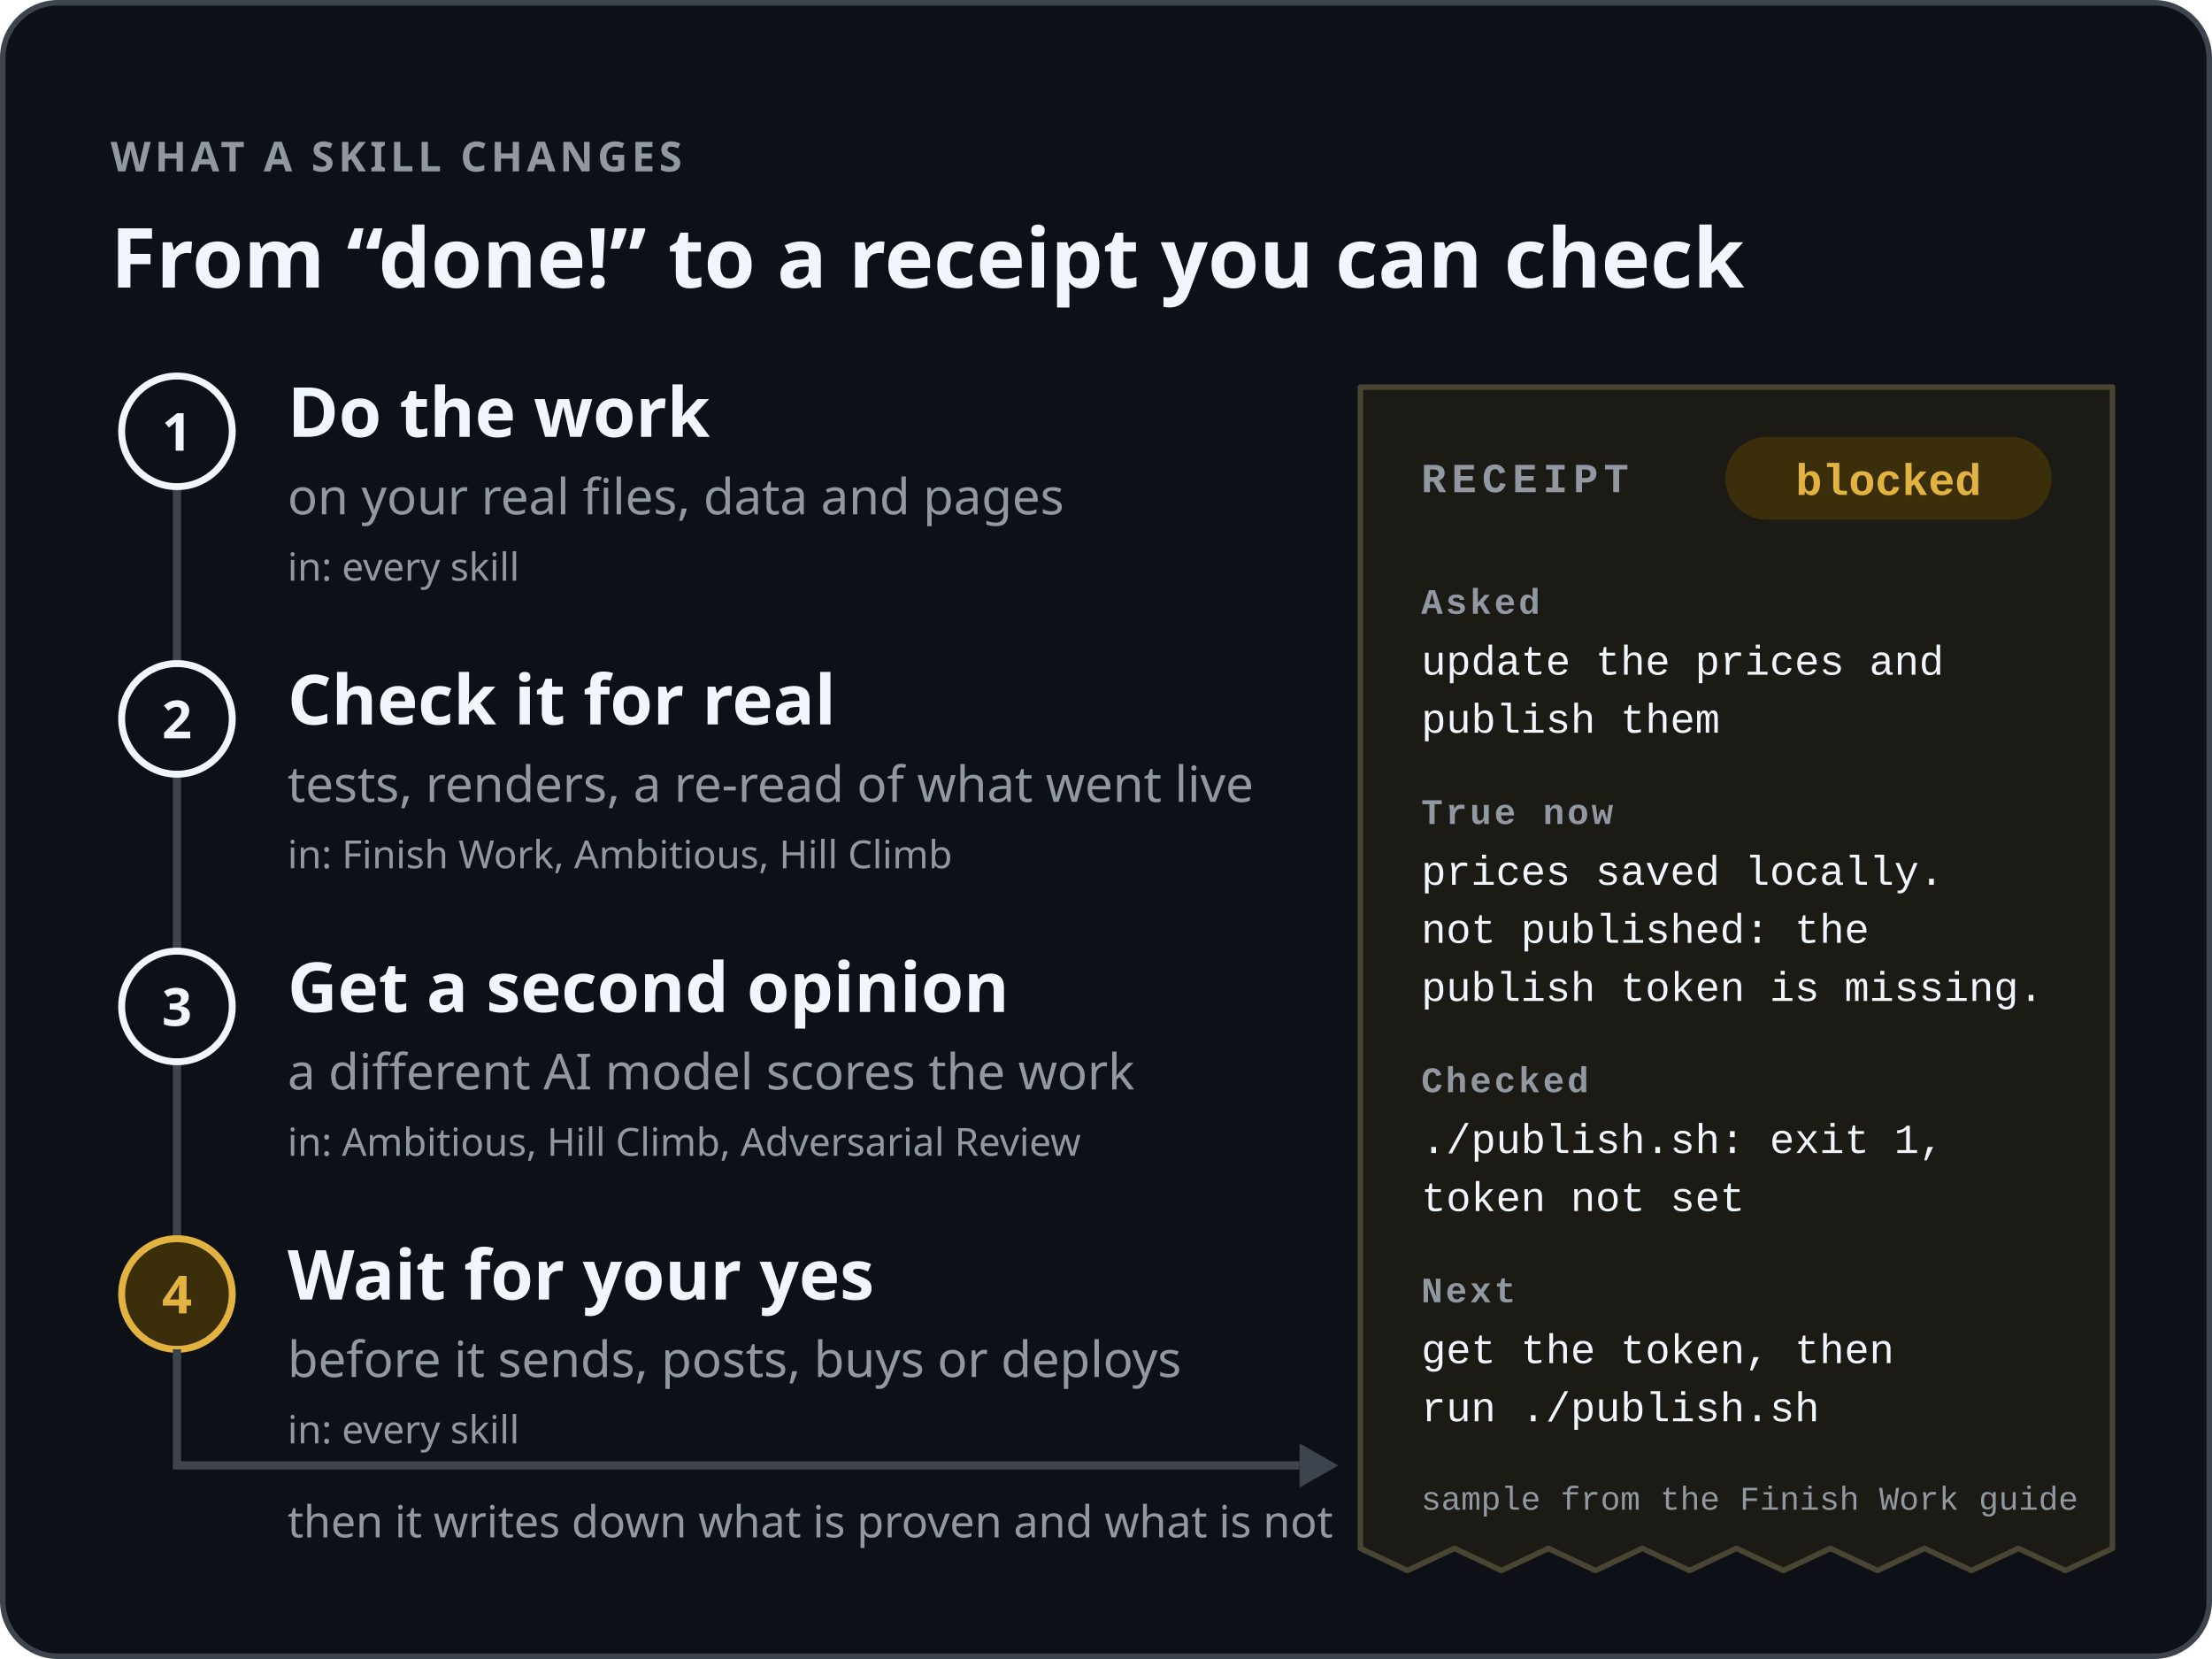
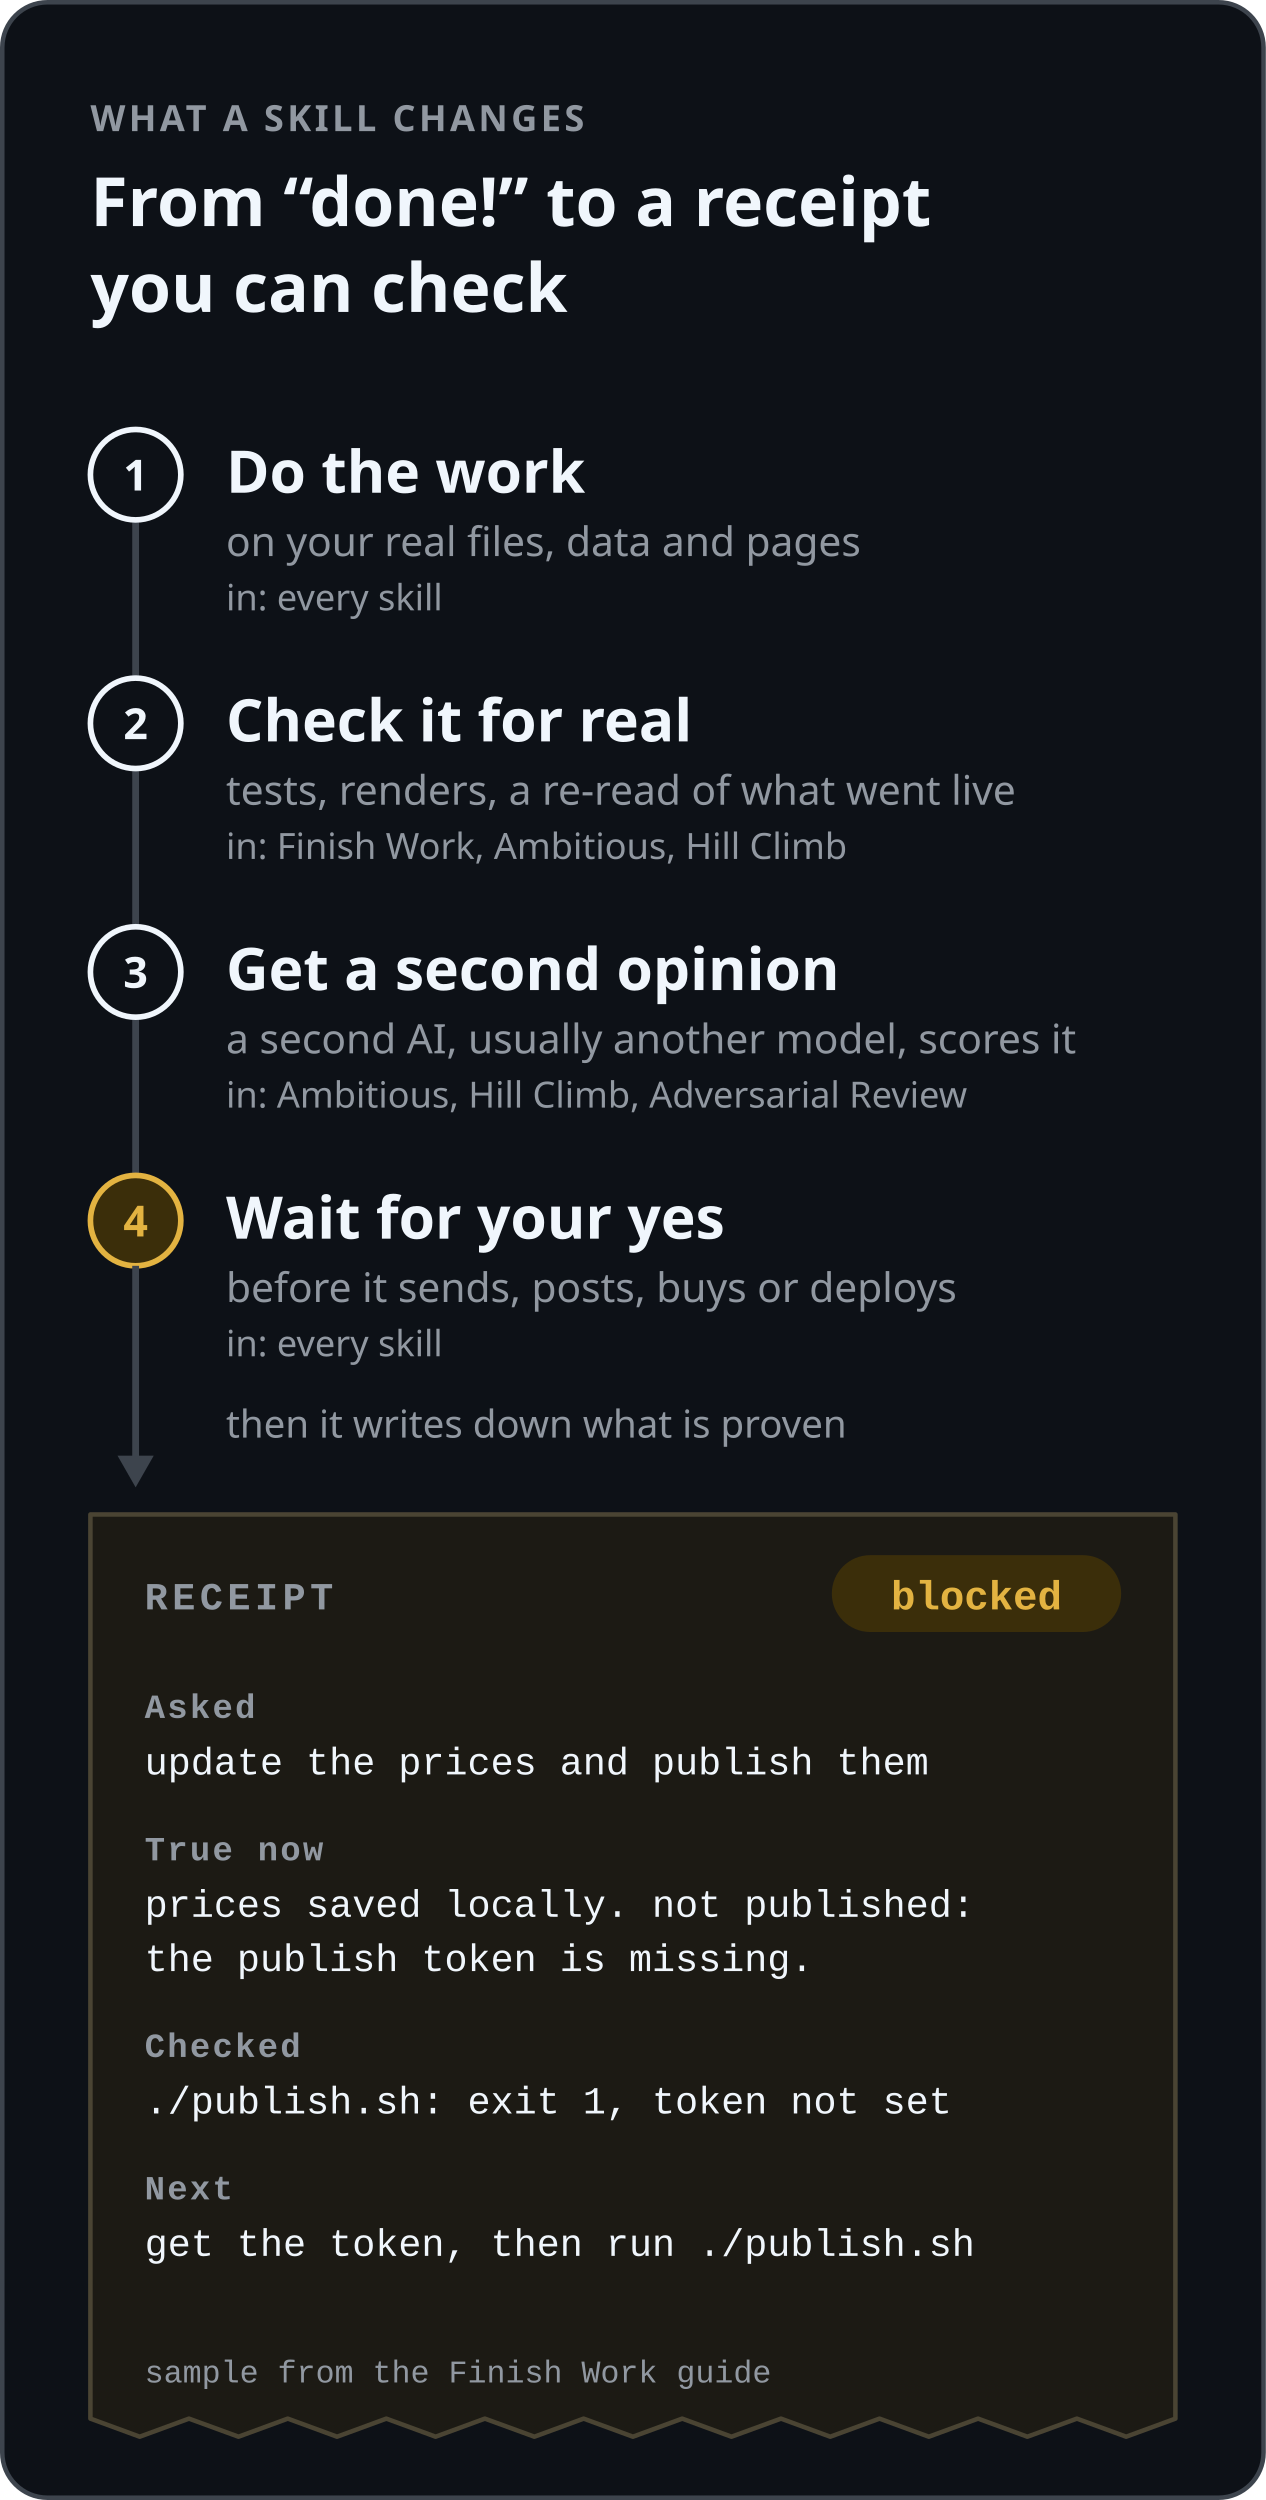
- <svg xmlns="http://www.w3.org/2000/svg" width="800" height="600" viewBox="0 0 800 600" role="img" aria-labelledby="t d">
-   <rect x="1" y="1" width="798" height="598" rx="20" fill="#0d1117" stroke="#3d444d" stroke-width="2" />
-   <text x="40" y="62" font-family="-apple-system, BlinkMacSystemFont, 'Segoe UI', 'Noto Sans', Helvetica, Arial, sans-serif" font-size="15" font-weight="600" fill="#9198a1" text-anchor="start" letter-spacing="1.5">WHAT A SKILL CHANGES</text>
-   <text x="40" y="104" font-family="-apple-system, BlinkMacSystemFont, 'Segoe UI', 'Noto Sans', Helvetica, Arial, sans-serif" font-size="30" font-weight="700" fill="#f0f6fc" text-anchor="start">From “done!” to a receipt you can check</text>
-   <line x1="64" y1="156" x2="64" y2="468" stroke="#3d444d" stroke-width="3" />
-   <circle cx="64" cy="156" r="20" fill="#0d1117" stroke="#f0f6fc" stroke-width="2.5" />
-   <text x="64" y="163" font-family="-apple-system, BlinkMacSystemFont, 'Segoe UI', 'Noto Sans', Helvetica, Arial, sans-serif" font-size="19" font-weight="700" fill="#f0f6fc" text-anchor="middle">1</text>
-   <text x="104" y="158" font-family="-apple-system, BlinkMacSystemFont, 'Segoe UI', 'Noto Sans', Helvetica, Arial, sans-serif" font-size="25" font-weight="700" fill="#f0f6fc" text-anchor="start">Do the work</text>
-   <text x="104" y="186" font-family="-apple-system, BlinkMacSystemFont, 'Segoe UI', 'Noto Sans', Helvetica, Arial, sans-serif" font-size="18" font-weight="400" fill="#9198a1" text-anchor="start">on your real files, data and pages</text>
-   <text x="104" y="210" font-family="-apple-system, BlinkMacSystemFont, 'Segoe UI', 'Noto Sans', Helvetica, Arial, sans-serif" font-size="14" font-weight="400" fill="#9198a1" text-anchor="start">in: every skill</text>
-   <circle cx="64" cy="260" r="20" fill="#0d1117" stroke="#f0f6fc" stroke-width="2.5" />
-   <text x="64" y="267" font-family="-apple-system, BlinkMacSystemFont, 'Segoe UI', 'Noto Sans', Helvetica, Arial, sans-serif" font-size="19" font-weight="700" fill="#f0f6fc" text-anchor="middle">2</text>
-   <text x="104" y="262" font-family="-apple-system, BlinkMacSystemFont, 'Segoe UI', 'Noto Sans', Helvetica, Arial, sans-serif" font-size="25" font-weight="700" fill="#f0f6fc" text-anchor="start">Check it for real</text>
-   <text x="104" y="290" font-family="-apple-system, BlinkMacSystemFont, 'Segoe UI', 'Noto Sans', Helvetica, Arial, sans-serif" font-size="18" font-weight="400" fill="#9198a1" text-anchor="start">tests, renders, a re-read of what went live</text>
-   <text x="104" y="314" font-family="-apple-system, BlinkMacSystemFont, 'Segoe UI', 'Noto Sans', Helvetica, Arial, sans-serif" font-size="14" font-weight="400" fill="#9198a1" text-anchor="start">in: Finish Work, Ambitious, Hill Climb</text>
-   <circle cx="64" cy="364" r="20" fill="#0d1117" stroke="#f0f6fc" stroke-width="2.5" />
-   <text x="64" y="371" font-family="-apple-system, BlinkMacSystemFont, 'Segoe UI', 'Noto Sans', Helvetica, Arial, sans-serif" font-size="19" font-weight="700" fill="#f0f6fc" text-anchor="middle">3</text>
-   <text x="104" y="366" font-family="-apple-system, BlinkMacSystemFont, 'Segoe UI', 'Noto Sans', Helvetica, Arial, sans-serif" font-size="25" font-weight="700" fill="#f0f6fc" text-anchor="start">Get a second opinion</text>
-   <text x="104" y="394" font-family="-apple-system, BlinkMacSystemFont, 'Segoe UI', 'Noto Sans', Helvetica, Arial, sans-serif" font-size="18" font-weight="400" fill="#9198a1" text-anchor="start">a different AI model scores the work</text>
-   <text x="104" y="418" font-family="-apple-system, BlinkMacSystemFont, 'Segoe UI', 'Noto Sans', Helvetica, Arial, sans-serif" font-size="14" font-weight="400" fill="#9198a1" text-anchor="start">in: Ambitious, Hill Climb, Adversarial Review</text>
-   <circle cx="64" cy="468" r="20" fill="#3b2e0a" stroke="#e3b341" stroke-width="2.5" />
-   <text x="64" y="475" font-family="-apple-system, BlinkMacSystemFont, 'Segoe UI', 'Noto Sans', Helvetica, Arial, sans-serif" font-size="19" font-weight="700" fill="#e3b341" text-anchor="middle">4</text>
-   <text x="104" y="470" font-family="-apple-system, BlinkMacSystemFont, 'Segoe UI', 'Noto Sans', Helvetica, Arial, sans-serif" font-size="25" font-weight="700" fill="#f0f6fc" text-anchor="start">Wait for your yes</text>
-   <text x="104" y="498" font-family="-apple-system, BlinkMacSystemFont, 'Segoe UI', 'Noto Sans', Helvetica, Arial, sans-serif" font-size="18" font-weight="400" fill="#9198a1" text-anchor="start">before it sends, posts, buys or deploys</text>
-   <text x="104" y="522" font-family="-apple-system, BlinkMacSystemFont, 'Segoe UI', 'Noto Sans', Helvetica, Arial, sans-serif" font-size="14" font-weight="400" fill="#9198a1" text-anchor="start">in: every skill</text>
-   <path d="M 64 488 L 64 530 L 470 530" fill="none" stroke="#3d444d" stroke-width="3" />
-   <path d="M 470 522 L 484 530 L 470 538 Z" fill="#3d444d" />
-   <text x="104" y="556" font-family="-apple-system, BlinkMacSystemFont, 'Segoe UI', 'Noto Sans', Helvetica, Arial, sans-serif" font-size="16" font-weight="400" fill="#9198a1" text-anchor="start">then it writes down what is proven and what is not</text>
-   <path d="M 492 140 L 764 140 L 764 560 L 747 568 L 730 560 L 713 568 L 696 560 L 679 568 L 662 560 L 645 568 L 628 560 L 611 568 L 594 560 L 577 568 L 560 560 L 543 568 L 526 560 L 509 568 L 492 560 L 492 560 Z" fill="#1c1a14" stroke="#4a4433" stroke-width="2" stroke-linejoin="round" />
-   <text x="514" y="178" font-family="ui-monospace, SFMono-Regular, 'SF Mono', Menlo, Consolas, 'Liberation Mono', monospace" font-size="15" font-weight="700" fill="#9198a1" text-anchor="start" letter-spacing="2">RECEIPT</text>
-   <rect x="624" y="158" width="118" height="30" rx="15" fill="#3b2e0a" />
-   <text x="683" y="179" font-family="ui-monospace, SFMono-Regular, 'SF Mono', Menlo, Consolas, 'Liberation Mono', monospace" font-size="16" font-weight="700" fill="#e3b341" text-anchor="middle">blocked</text>
-   <text x="514" y="222" font-family="ui-monospace, SFMono-Regular, 'SF Mono', Menlo, Consolas, 'Liberation Mono', monospace" font-size="13" font-weight="700" fill="#9198a1" text-anchor="start" letter-spacing="1">Asked</text>
-   <text x="514" y="244" font-family="ui-monospace, SFMono-Regular, 'SF Mono', Menlo, Consolas, 'Liberation Mono', monospace" font-size="15" font-weight="400" fill="#f0f6fc" text-anchor="start">update the prices and</text>
-   <text x="514" y="265" font-family="ui-monospace, SFMono-Regular, 'SF Mono', Menlo, Consolas, 'Liberation Mono', monospace" font-size="15" font-weight="400" fill="#f0f6fc" text-anchor="start">publish them</text>
-   <text x="514" y="298" font-family="ui-monospace, SFMono-Regular, 'SF Mono', Menlo, Consolas, 'Liberation Mono', monospace" font-size="13" font-weight="700" fill="#9198a1" text-anchor="start" letter-spacing="1">True now</text>
-   <text x="514" y="320" font-family="ui-monospace, SFMono-Regular, 'SF Mono', Menlo, Consolas, 'Liberation Mono', monospace" font-size="15" font-weight="400" fill="#f0f6fc" text-anchor="start">prices saved locally.</text>
-   <text x="514" y="341" font-family="ui-monospace, SFMono-Regular, 'SF Mono', Menlo, Consolas, 'Liberation Mono', monospace" font-size="15" font-weight="400" fill="#f0f6fc" text-anchor="start">not published: the</text>
-   <text x="514" y="362" font-family="ui-monospace, SFMono-Regular, 'SF Mono', Menlo, Consolas, 'Liberation Mono', monospace" font-size="15" font-weight="400" fill="#f0f6fc" text-anchor="start">publish token is missing.</text>
-   <text x="514" y="395" font-family="ui-monospace, SFMono-Regular, 'SF Mono', Menlo, Consolas, 'Liberation Mono', monospace" font-size="13" font-weight="700" fill="#9198a1" text-anchor="start" letter-spacing="1">Checked</text>
-   <text x="514" y="417" font-family="ui-monospace, SFMono-Regular, 'SF Mono', Menlo, Consolas, 'Liberation Mono', monospace" font-size="15" font-weight="400" fill="#f0f6fc" text-anchor="start">./publish.sh: exit 1,</text>
-   <text x="514" y="438" font-family="ui-monospace, SFMono-Regular, 'SF Mono', Menlo, Consolas, 'Liberation Mono', monospace" font-size="15" font-weight="400" fill="#f0f6fc" text-anchor="start">token not set</text>
-   <text x="514" y="471" font-family="ui-monospace, SFMono-Regular, 'SF Mono', Menlo, Consolas, 'Liberation Mono', monospace" font-size="13" font-weight="700" fill="#9198a1" text-anchor="start" letter-spacing="1">Next</text>
-   <text x="514" y="493" font-family="ui-monospace, SFMono-Regular, 'SF Mono', Menlo, Consolas, 'Liberation Mono', monospace" font-size="15" font-weight="400" fill="#f0f6fc" text-anchor="start">get the token, then</text>
-   <text x="514" y="514" font-family="ui-monospace, SFMono-Regular, 'SF Mono', Menlo, Consolas, 'Liberation Mono', monospace" font-size="15" font-weight="400" fill="#f0f6fc" text-anchor="start">run ./publish.sh</text>
-   <text x="514" y="546" font-family="ui-monospace, SFMono-Regular, 'SF Mono', Menlo, Consolas, 'Liberation Mono', monospace" font-size="12" font-weight="400" fill="#9198a1" text-anchor="start">sample from the Finish Work guide</text>
+ <svg xmlns="http://www.w3.org/2000/svg" width="560" height="1106" viewBox="0 0 560 1106" role="img" aria-labelledby="t d">
+   <rect x="1" y="1" width="558" height="1104" rx="20" fill="#0d1117" stroke="#3d444d" stroke-width="2" />
+   <text x="40" y="58" font-family="-apple-system, BlinkMacSystemFont, 'Segoe UI', 'Noto Sans', Helvetica, Arial, sans-serif" font-size="16" font-weight="600" fill="#9198a1" text-anchor="start" letter-spacing="1.5">WHAT A SKILL CHANGES</text>
+   <text x="40" y="100" font-family="-apple-system, BlinkMacSystemFont, 'Segoe UI', 'Noto Sans', Helvetica, Arial, sans-serif" font-size="30" font-weight="700" fill="#f0f6fc" text-anchor="start">From “done!” to a receipt</text>
+   <text x="40" y="138" font-family="-apple-system, BlinkMacSystemFont, 'Segoe UI', 'Noto Sans', Helvetica, Arial, sans-serif" font-size="30" font-weight="700" fill="#f0f6fc" text-anchor="start">you can check</text>
+   <line x1="60" y1="210" x2="60" y2="540" stroke="#3d444d" stroke-width="3" />
+   <circle cx="60" cy="210" r="20" fill="#0d1117" stroke="#f0f6fc" stroke-width="2.5" />
+   <text x="60" y="217" font-family="-apple-system, BlinkMacSystemFont, 'Segoe UI', 'Noto Sans', Helvetica, Arial, sans-serif" font-size="19" font-weight="700" fill="#f0f6fc" text-anchor="middle">1</text>
+   <text x="100" y="218" font-family="-apple-system, BlinkMacSystemFont, 'Segoe UI', 'Noto Sans', Helvetica, Arial, sans-serif" font-size="26" font-weight="700" fill="#f0f6fc" text-anchor="start">Do the work</text>
+   <text x="100" y="246" font-family="-apple-system, BlinkMacSystemFont, 'Segoe UI', 'Noto Sans', Helvetica, Arial, sans-serif" font-size="18" font-weight="400" fill="#9198a1" text-anchor="start">on your real files, data and pages</text>
+   <text x="100" y="270" font-family="-apple-system, BlinkMacSystemFont, 'Segoe UI', 'Noto Sans', Helvetica, Arial, sans-serif" font-size="16" font-weight="400" fill="#9198a1" text-anchor="start">in: every skill</text>
+   <circle cx="60" cy="320" r="20" fill="#0d1117" stroke="#f0f6fc" stroke-width="2.5" />
+   <text x="60" y="327" font-family="-apple-system, BlinkMacSystemFont, 'Segoe UI', 'Noto Sans', Helvetica, Arial, sans-serif" font-size="19" font-weight="700" fill="#f0f6fc" text-anchor="middle">2</text>
+   <text x="100" y="328" font-family="-apple-system, BlinkMacSystemFont, 'Segoe UI', 'Noto Sans', Helvetica, Arial, sans-serif" font-size="26" font-weight="700" fill="#f0f6fc" text-anchor="start">Check it for real</text>
+   <text x="100" y="356" font-family="-apple-system, BlinkMacSystemFont, 'Segoe UI', 'Noto Sans', Helvetica, Arial, sans-serif" font-size="18" font-weight="400" fill="#9198a1" text-anchor="start">tests, renders, a re-read of what went live</text>
+   <text x="100" y="380" font-family="-apple-system, BlinkMacSystemFont, 'Segoe UI', 'Noto Sans', Helvetica, Arial, sans-serif" font-size="16" font-weight="400" fill="#9198a1" text-anchor="start">in: Finish Work, Ambitious, Hill Climb</text>
+   <circle cx="60" cy="430" r="20" fill="#0d1117" stroke="#f0f6fc" stroke-width="2.5" />
+   <text x="60" y="437" font-family="-apple-system, BlinkMacSystemFont, 'Segoe UI', 'Noto Sans', Helvetica, Arial, sans-serif" font-size="19" font-weight="700" fill="#f0f6fc" text-anchor="middle">3</text>
+   <text x="100" y="438" font-family="-apple-system, BlinkMacSystemFont, 'Segoe UI', 'Noto Sans', Helvetica, Arial, sans-serif" font-size="26" font-weight="700" fill="#f0f6fc" text-anchor="start">Get a second opinion</text>
+   <text x="100" y="466" font-family="-apple-system, BlinkMacSystemFont, 'Segoe UI', 'Noto Sans', Helvetica, Arial, sans-serif" font-size="18" font-weight="400" fill="#9198a1" text-anchor="start">a second AI, usually another model, scores it</text>
+   <text x="100" y="490" font-family="-apple-system, BlinkMacSystemFont, 'Segoe UI', 'Noto Sans', Helvetica, Arial, sans-serif" font-size="16" font-weight="400" fill="#9198a1" text-anchor="start">in: Ambitious, Hill Climb, Adversarial Review</text>
+   <circle cx="60" cy="540" r="20" fill="#3b2e0a" stroke="#e3b341" stroke-width="2.5" />
+   <text x="60" y="547" font-family="-apple-system, BlinkMacSystemFont, 'Segoe UI', 'Noto Sans', Helvetica, Arial, sans-serif" font-size="19" font-weight="700" fill="#e3b341" text-anchor="middle">4</text>
+   <text x="100" y="548" font-family="-apple-system, BlinkMacSystemFont, 'Segoe UI', 'Noto Sans', Helvetica, Arial, sans-serif" font-size="26" font-weight="700" fill="#f0f6fc" text-anchor="start">Wait for your yes</text>
+   <text x="100" y="576" font-family="-apple-system, BlinkMacSystemFont, 'Segoe UI', 'Noto Sans', Helvetica, Arial, sans-serif" font-size="18" font-weight="400" fill="#9198a1" text-anchor="start">before it sends, posts, buys or deploys</text>
+   <text x="100" y="600" font-family="-apple-system, BlinkMacSystemFont, 'Segoe UI', 'Noto Sans', Helvetica, Arial, sans-serif" font-size="16" font-weight="400" fill="#9198a1" text-anchor="start">in: every skill</text>
+   <path d="M 60 560 L 60 652" fill="none" stroke="#3d444d" stroke-width="3" />
+   <path d="M 52 644 L 60 658 L 68 644 Z" fill="#3d444d" />
+   <text x="100" y="636" font-family="-apple-system, BlinkMacSystemFont, 'Segoe UI', 'Noto Sans', Helvetica, Arial, sans-serif" font-size="17" font-weight="400" fill="#9198a1" text-anchor="start">then it writes down what is proven</text>
+   <path d="M 40 670 L 520 670 L 520 1070 L 498.2 1078 L 476.4 1070 L 454.5 1078 L 432.7 1070 L 410.9 1078 L 389.1 1070 L 367.3 1078 L 345.5 1070 L 323.6 1078 L 301.8 1070 L 280.0 1078 L 258.2 1070 L 236.4 1078 L 214.5 1070 L 192.7 1078 L 170.9 1070 L 149.1 1078 L 127.3 1070 L 105.5 1078 L 83.6 1070 L 61.8 1078 L 40.0 1070 L 40 1070 Z" fill="#1c1a14" stroke="#4a4433" stroke-width="2" stroke-linejoin="round" />
+   <text x="64" y="712" font-family="ui-monospace, SFMono-Regular, 'SF Mono', Menlo, Consolas, 'Liberation Mono', monospace" font-size="17" font-weight="700" fill="#9198a1" text-anchor="start" letter-spacing="2">RECEIPT</text>
+   <rect x="368" y="688" width="128" height="34" rx="17" fill="#3b2e0a" />
+   <text x="432" y="712" font-family="ui-monospace, SFMono-Regular, 'SF Mono', Menlo, Consolas, 'Liberation Mono', monospace" font-size="18" font-weight="700" fill="#e3b341" text-anchor="middle">blocked</text>
+   <text x="64" y="760" font-family="ui-monospace, SFMono-Regular, 'SF Mono', Menlo, Consolas, 'Liberation Mono', monospace" font-size="15" font-weight="700" fill="#9198a1" text-anchor="start" letter-spacing="1">Asked</text>
+   <text x="64" y="785" font-family="ui-monospace, SFMono-Regular, 'SF Mono', Menlo, Consolas, 'Liberation Mono', monospace" font-size="17" font-weight="400" fill="#f0f6fc" text-anchor="start">update the prices and publish them</text>
+   <text x="64" y="823" font-family="ui-monospace, SFMono-Regular, 'SF Mono', Menlo, Consolas, 'Liberation Mono', monospace" font-size="15" font-weight="700" fill="#9198a1" text-anchor="start" letter-spacing="1">True now</text>
+   <text x="64" y="848" font-family="ui-monospace, SFMono-Regular, 'SF Mono', Menlo, Consolas, 'Liberation Mono', monospace" font-size="17" font-weight="400" fill="#f0f6fc" text-anchor="start">prices saved locally. not published:</text>
+   <text x="64" y="872" font-family="ui-monospace, SFMono-Regular, 'SF Mono', Menlo, Consolas, 'Liberation Mono', monospace" font-size="17" font-weight="400" fill="#f0f6fc" text-anchor="start">the publish token is missing.</text>
+   <text x="64" y="910" font-family="ui-monospace, SFMono-Regular, 'SF Mono', Menlo, Consolas, 'Liberation Mono', monospace" font-size="15" font-weight="700" fill="#9198a1" text-anchor="start" letter-spacing="1">Checked</text>
+   <text x="64" y="935" font-family="ui-monospace, SFMono-Regular, 'SF Mono', Menlo, Consolas, 'Liberation Mono', monospace" font-size="17" font-weight="400" fill="#f0f6fc" text-anchor="start">./publish.sh: exit 1, token not set</text>
+   <text x="64" y="973" font-family="ui-monospace, SFMono-Regular, 'SF Mono', Menlo, Consolas, 'Liberation Mono', monospace" font-size="15" font-weight="700" fill="#9198a1" text-anchor="start" letter-spacing="1">Next</text>
+   <text x="64" y="998" font-family="ui-monospace, SFMono-Regular, 'SF Mono', Menlo, Consolas, 'Liberation Mono', monospace" font-size="17" font-weight="400" fill="#f0f6fc" text-anchor="start">get the token, then run ./publish.sh</text>
+   <text x="64" y="1054" font-family="ui-monospace, SFMono-Regular, 'SF Mono', Menlo, Consolas, 'Liberation Mono', monospace" font-size="14" font-weight="400" fill="#9198a1" text-anchor="start">sample from the Finish Work guide</text>
</svg>
